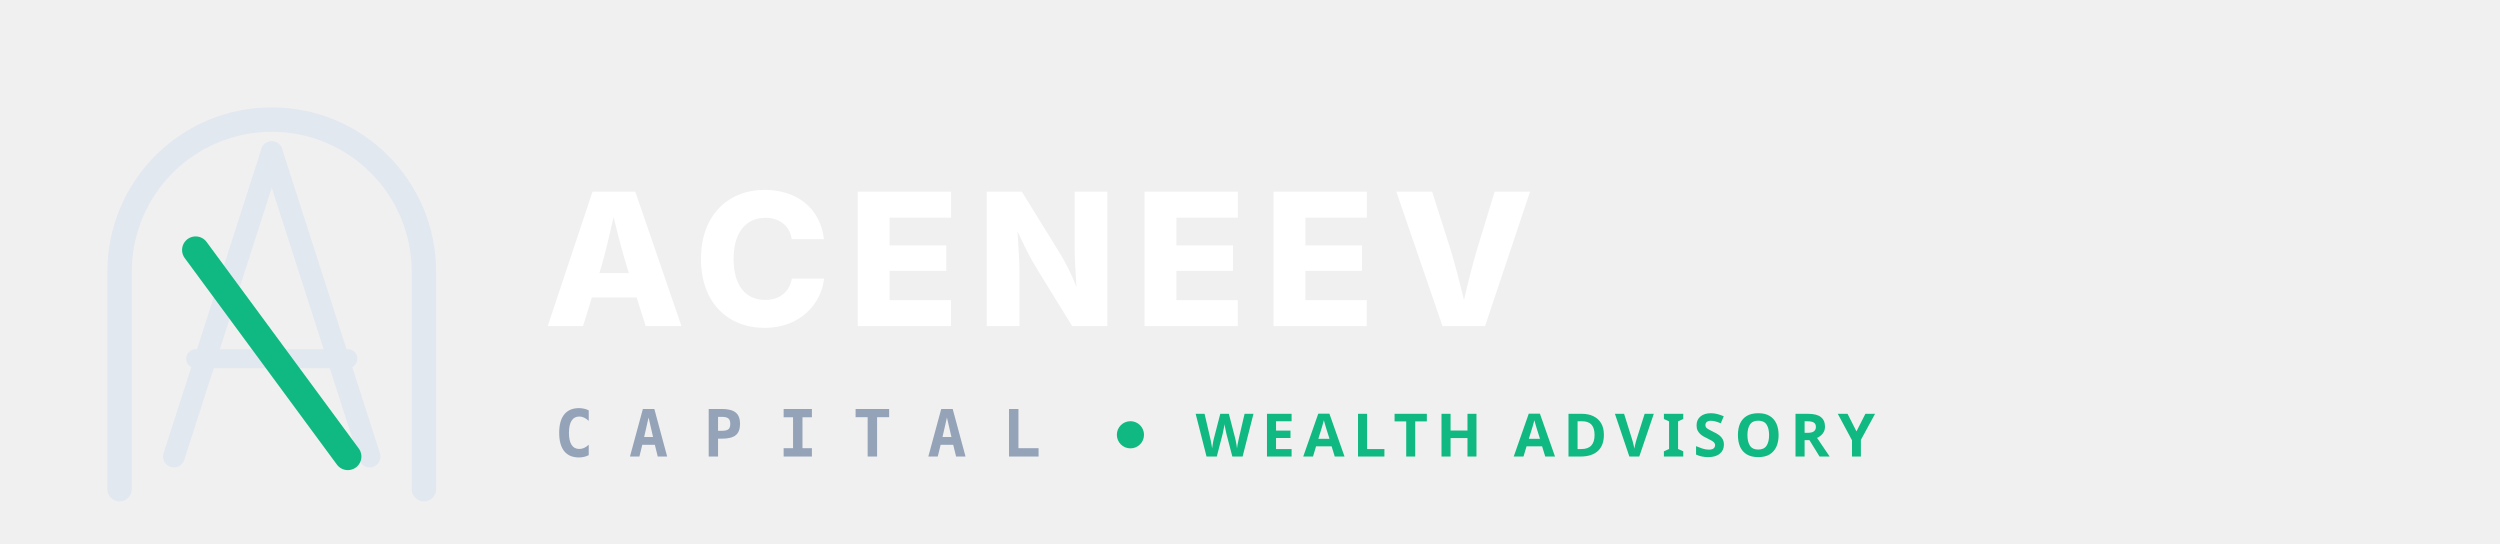
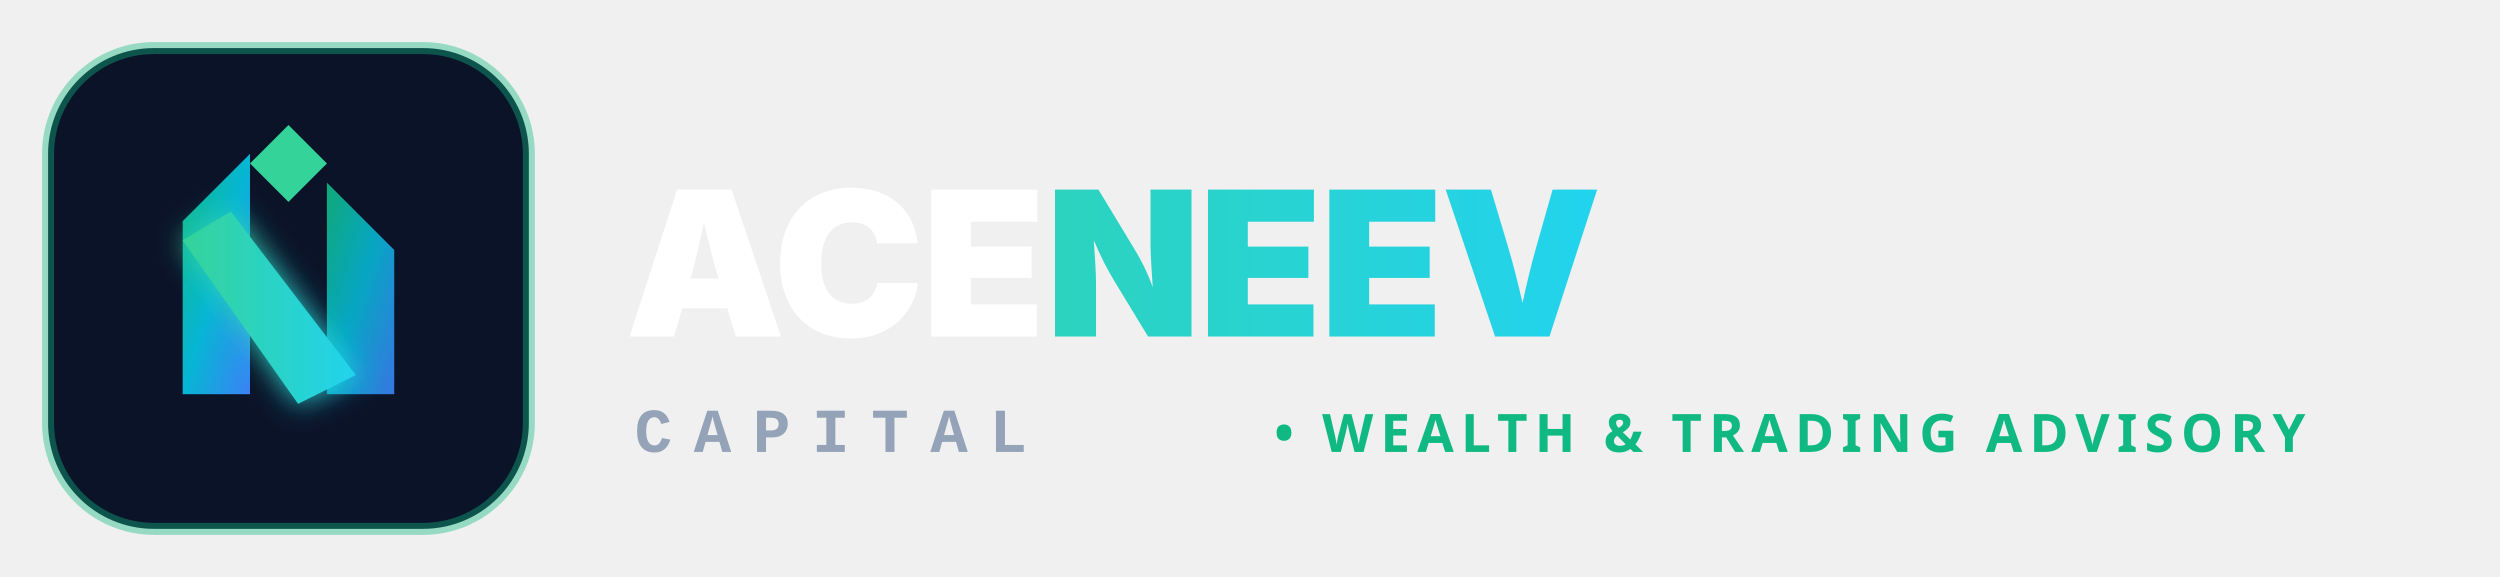
- <svg xmlns="http://www.w3.org/2000/svg" viewBox="0 0 460 100" width="100%" height="100%">
+ <svg xmlns="http://www.w3.org/2000/svg" viewBox="0 0 520 120" width="100%" height="100%">
  <defs>
-     <linearGradient id="cleanGrad" x1="0%" y1="0%" x2="100%" y2="100%">
-       <stop offset="0%" stop-color="#ffffff" />
-       <stop offset="100%" stop-color="#cbd5e1" />
+     <linearGradient id="anGrad" x1="0%" y1="0%" x2="100%" y2="100%">
+       <stop offset="0%" stop-color="#10b981" />
+       <stop offset="50%" stop-color="#06b6d4" />
+       <stop offset="100%" stop-color="#3b82f6" />
    </linearGradient>
+     <linearGradient id="anGradLight" x1="0%" y1="0%" x2="100%" y2="0%">
+       <stop offset="0%" stop-color="#34d399" />
+       <stop offset="100%" stop-color="#22d3ee" />
+     </linearGradient>
+     <filter id="subtleGlow" x="-20%" y="-20%" width="140%" height="140%">
+       <feGaussianBlur stdDeviation="3" result="blur" />
+       <feComposite in="SourceGraphic" in2="blur" operator="over" />
+     </filter>
  </defs>
  <g transform="translate(10, 10)">
-     <path d="M 12 80 L 12 40 A 28 28 0 0 1 68 40 L 68 80" fill="none" stroke="#e2e8f0" stroke-width="4.5" stroke-linecap="round" />
-     <path d="M 40 18 L 22 74" fill="none" stroke="#e2e8f0" stroke-width="4" stroke-linecap="round" />
-     <path d="M 40 18 L 58 74" fill="none" stroke="#e2e8f0" stroke-width="4" stroke-linecap="round" />
-     <line x1="26" y1="56" x2="54" y2="56" stroke="#e2e8f0" stroke-width="3.5" stroke-linecap="round" />
-     <line x1="26" y1="36" x2="54" y2="74" stroke="#10b981" stroke-width="5" stroke-linecap="round" />
+     <rect x="0" y="0" width="100" height="100" rx="22" fill="#0b1329" stroke="rgba(16, 185, 129, 0.4)" stroke-width="2.5" />
+     <path d="M 28 72 L 28 36 L 42 22 L 42 72 Z" fill="url(#anGrad)" />
+     <path d="M 58 72 L 58 28 L 72 42 L 72 72 Z" fill="url(#anGrad)" opacity="0.9" />
+     <path d="M 38 34 L 64 68 L 52 74 L 28 40 Z" fill="url(#anGradLight)" filter="url(#subtleGlow)" />
+     <polygon points="50,16 58,24 50,32 42,24" fill="#34d399" />
  </g>
-   <g transform="translate(100, 24)">
-     <text x="0" y="36" font-family="'Plus Jakarta Sans', 'Inter', -apple-system, sans-serif" font-weight="800" font-size="34" letter-spacing="3" fill="#ffffff">
-       ACENEEV
+   <g transform="translate(130, 26)">
+     <text x="0" y="44" font-family="'Plus Jakarta Sans', 'Outfit', 'Inter', -apple-system, BlinkMacSystemFont, sans-serif" font-weight="900" font-size="42" letter-spacing="-0.5" fill="#ffffff">
+       ACE<tspan fill="url(#anGradLight)">NEEV</tspan>
    </text>
-     <text x="2" y="60" font-family="'JetBrains Mono', monospace" font-weight="600" font-size="12" letter-spacing="6.5" fill="#94a3b8">
+     <text x="2" y="68" font-family="'JetBrains Mono', 'Courier New', monospace" font-weight="700" font-size="13" letter-spacing="4.5" fill="#94a3b8">
      CAPITAL
    </text>
-     <circle cx="108" cy="56" r="2.5" fill="#10b981" />
-     <text x="120" y="60" font-family="'Plus Jakarta Sans', sans-serif" font-weight="600" font-size="11" letter-spacing="1.5" fill="#10b981">
-       WEALTH ADVISORY
+     <text x="135" y="68" font-family="'Plus Jakarta Sans', sans-serif" font-weight="600" font-size="11" letter-spacing="1.5" fill="#10b981">
+       • WEALTH &amp; TRADING ADVISORY
    </text>
  </g>
</svg>
